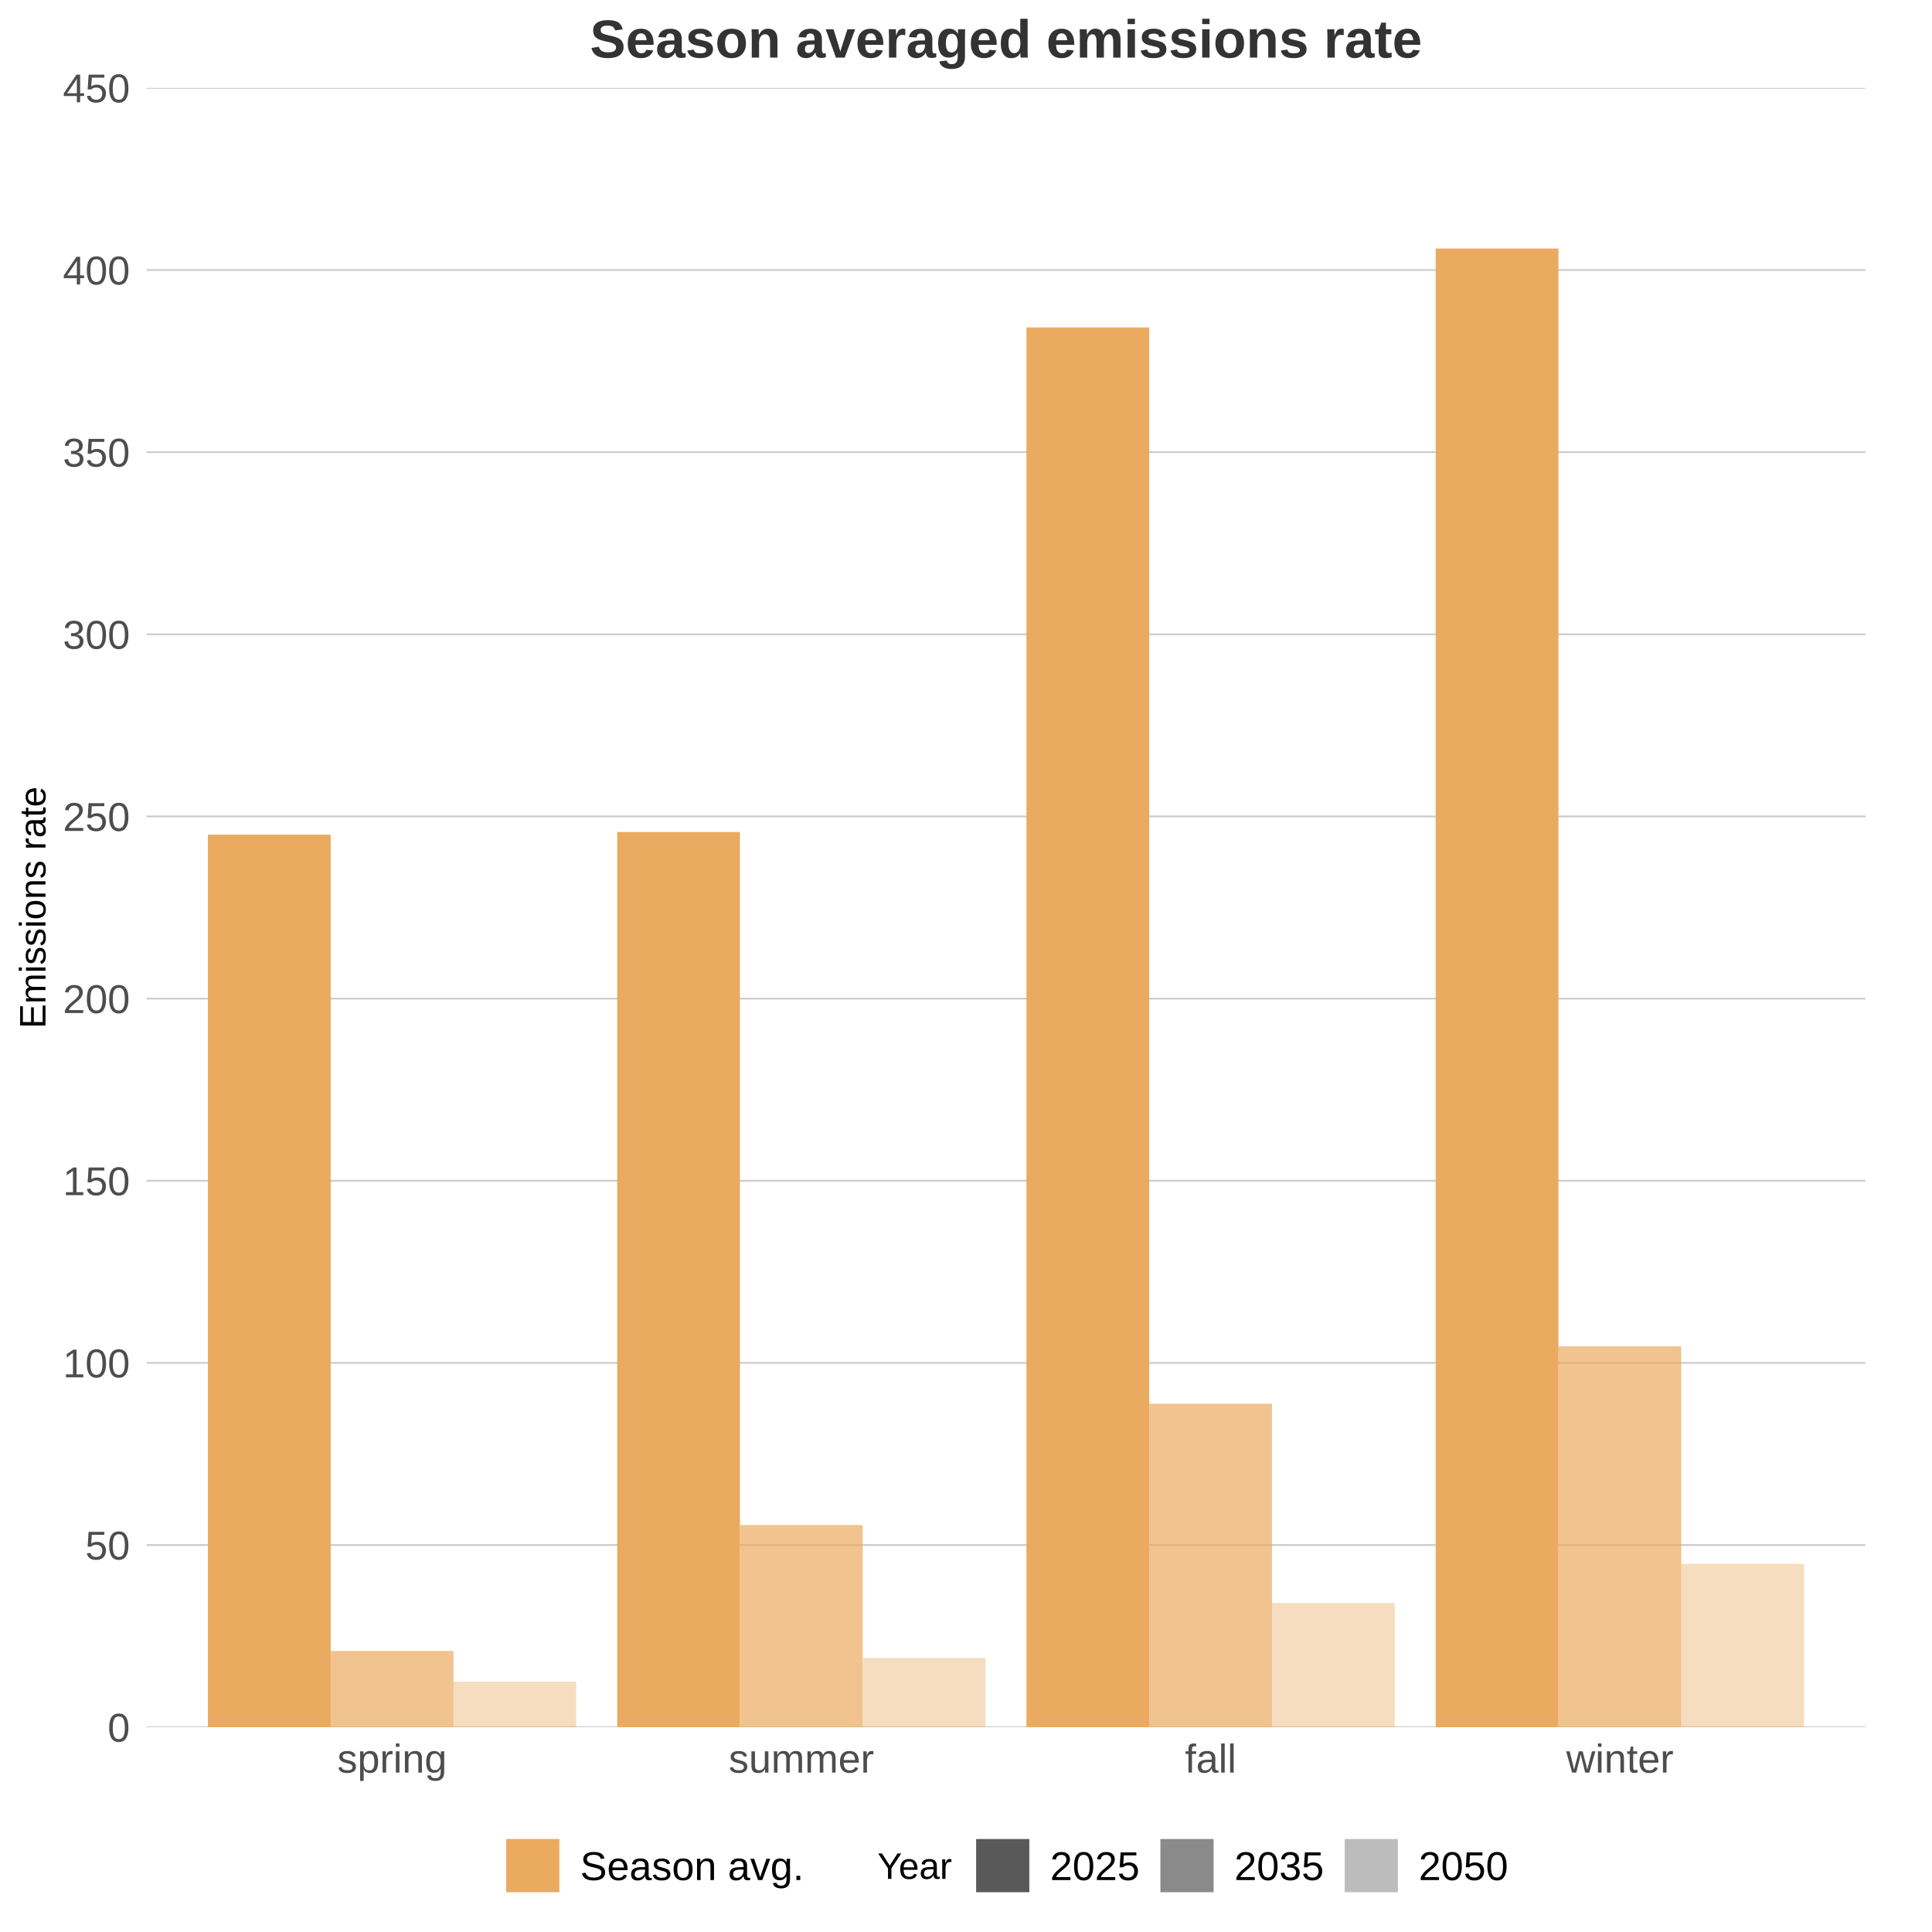
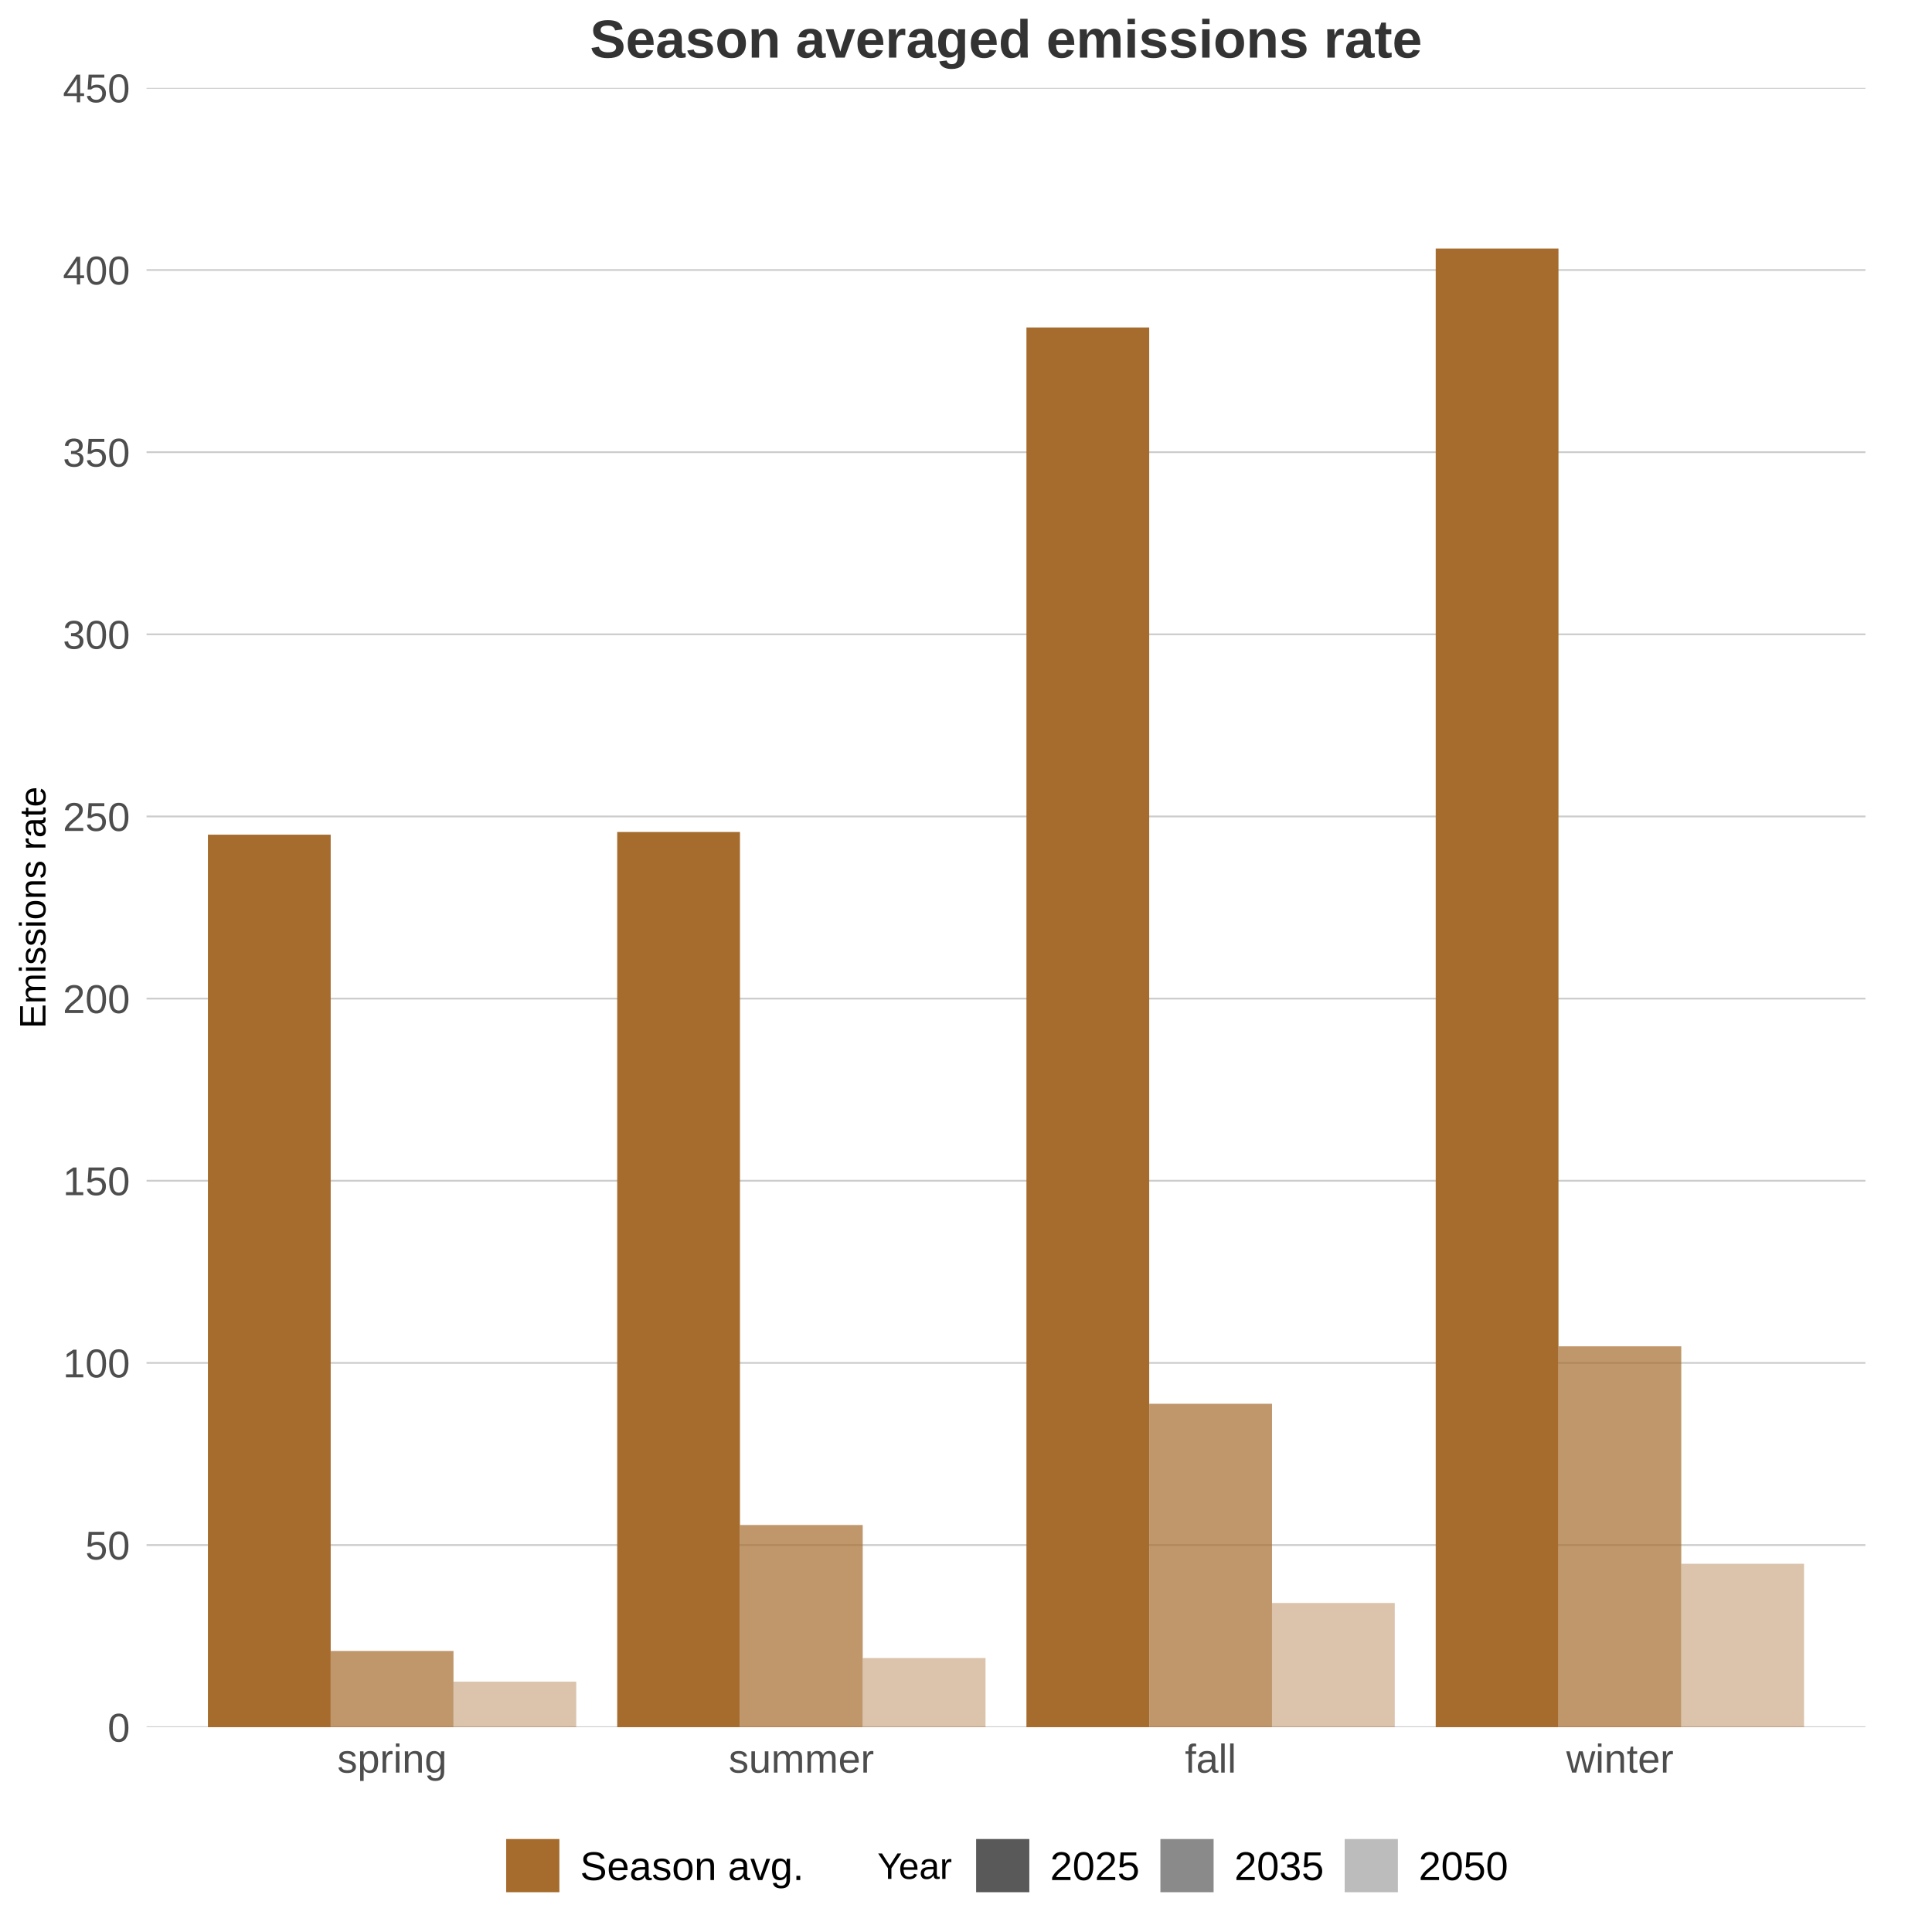
<svg xmlns="http://www.w3.org/2000/svg" class="svglite" width="576.00pt" height="576.00pt" viewBox="0 0 576.00 576.00">
  <defs>
    <style type="text/css">
    .svglite line, .svglite polyline, .svglite polygon, .svglite path, .svglite rect, .svglite circle {
      fill: none;
      stroke: #000000;
      stroke-linecap: round;
      stroke-linejoin: round;
      stroke-miterlimit: 10.00;
    }
    .svglite text {
      white-space: pre;
    }
  </style>
  </defs>
  <rect width="100%" height="100%" style="stroke: none; fill: #FFFFFF;" />
  <defs>
    <clipPath id="cpMC4wMHw1NzYuMDB8MC4wMHw1NzYuMDA=">
      <rect x="0.00" y="0.00" width="576.00" height="576.00" />
    </clipPath>
  </defs>
  <g clip-path="url(#cpMC4wMHw1NzYuMDB8MC4wMHw1NzYuMDA=)">
    <rect x="0.00" y="0.00" width="576.00" height="576.00" style="stroke-width: 1.07; stroke: none; fill: #FFFFFF;" />
  </g>
  <defs>
    <clipPath id="cpNDMuNjl8NTU2LjE2fDI2LjIwfDUxNC45NA==">
      <rect x="43.69" y="26.20" width="512.47" height="488.74" />
    </clipPath>
  </defs>
  <g clip-path="url(#cpNDMuNjl8NTU2LjE2fDI2LjIwfDUxNC45NA==)">
    <polyline points="43.69,514.94 556.16,514.94 " style="stroke-width: 0.53; stroke: #CCCCCC; stroke-linecap: butt;" />
    <polyline points="43.69,460.64 556.16,460.64 " style="stroke-width: 0.53; stroke: #CCCCCC; stroke-linecap: butt;" />
    <polyline points="43.69,406.33 556.16,406.33 " style="stroke-width: 0.53; stroke: #CCCCCC; stroke-linecap: butt;" />
    <polyline points="43.69,352.03 556.16,352.03 " style="stroke-width: 0.53; stroke: #CCCCCC; stroke-linecap: butt;" />
    <polyline points="43.69,297.72 556.16,297.72 " style="stroke-width: 0.53; stroke: #CCCCCC; stroke-linecap: butt;" />
    <polyline points="43.69,243.42 556.16,243.42 " style="stroke-width: 0.53; stroke: #CCCCCC; stroke-linecap: butt;" />
    <polyline points="43.69,189.11 556.16,189.11 " style="stroke-width: 0.53; stroke: #CCCCCC; stroke-linecap: butt;" />
    <polyline points="43.69,134.81 556.16,134.81 " style="stroke-width: 0.53; stroke: #CCCCCC; stroke-linecap: butt;" />
    <polyline points="43.69,80.50 556.16,80.50 " style="stroke-width: 0.53; stroke: #CCCCCC; stroke-linecap: butt;" />
    <polyline points="43.69,26.20 556.16,26.20 " style="stroke-width: 0.53; stroke: #CCCCCC; stroke-linecap: butt;" />
-     <rect x="306.02" y="97.63" width="36.60" height="417.31" style="stroke-width: 1.07; stroke: none; stroke-linecap: butt; stroke-linejoin: miter; fill: #EAAA60;" />
-     <rect x="61.99" y="248.85" width="36.60" height="266.10" style="stroke-width: 1.07; stroke: none; stroke-linecap: butt; stroke-linejoin: miter; fill: #EAAA60;" />
-     <rect x="184.01" y="248.05" width="36.60" height="266.89" style="stroke-width: 1.07; stroke: none; stroke-linecap: butt; stroke-linejoin: miter; fill: #EAAA60;" />
-     <rect x="428.04" y="74.10" width="36.60" height="440.84" style="stroke-width: 1.07; stroke: none; stroke-linecap: butt; stroke-linejoin: miter; fill: #EAAA60;" />
-     <rect x="342.63" y="418.52" width="36.60" height="96.42" style="stroke-width: 1.07; stroke: none; stroke-linecap: butt; stroke-linejoin: miter; fill: #EAAA60; fill-opacity: 0.70;" />
-     <rect x="98.60" y="492.21" width="36.60" height="22.73" style="stroke-width: 1.07; stroke: none; stroke-linecap: butt; stroke-linejoin: miter; fill: #EAAA60; fill-opacity: 0.70;" />
-     <rect x="220.61" y="454.65" width="36.60" height="60.29" style="stroke-width: 1.07; stroke: none; stroke-linecap: butt; stroke-linejoin: miter; fill: #EAAA60; fill-opacity: 0.70;" />
-     <rect x="464.65" y="401.38" width="36.60" height="113.56" style="stroke-width: 1.07; stroke: none; stroke-linecap: butt; stroke-linejoin: miter; fill: #EAAA60; fill-opacity: 0.70;" />
-     <rect x="379.23" y="477.91" width="36.60" height="37.03" style="stroke-width: 1.07; stroke: none; stroke-linecap: butt; stroke-linejoin: miter; fill: #EAAA60; fill-opacity: 0.40;" />
-     <rect x="135.20" y="501.36" width="36.60" height="13.58" style="stroke-width: 1.07; stroke: none; stroke-linecap: butt; stroke-linejoin: miter; fill: #EAAA60; fill-opacity: 0.40;" />
-     <rect x="257.22" y="494.31" width="36.60" height="20.63" style="stroke-width: 1.07; stroke: none; stroke-linecap: butt; stroke-linejoin: miter; fill: #EAAA60; fill-opacity: 0.40;" />
-     <rect x="501.25" y="466.22" width="36.60" height="48.73" style="stroke-width: 1.07; stroke: none; stroke-linecap: butt; stroke-linejoin: miter; fill: #EAAA60; fill-opacity: 0.40;" />
+     <rect x="306.02" y="97.63" width="36.60" height="417.31" style="stroke-width: 1.07; stroke: none; stroke-linecap: butt; stroke-linejoin: miter; fill: #A56C2D;" />
+     <rect x="61.99" y="248.85" width="36.60" height="266.10" style="stroke-width: 1.07; stroke: none; stroke-linecap: butt; stroke-linejoin: miter; fill: #A56C2D;" />
+     <rect x="184.01" y="248.05" width="36.60" height="266.89" style="stroke-width: 1.07; stroke: none; stroke-linecap: butt; stroke-linejoin: miter; fill: #A56C2D;" />
+     <rect x="428.04" y="74.10" width="36.60" height="440.84" style="stroke-width: 1.07; stroke: none; stroke-linecap: butt; stroke-linejoin: miter; fill: #A56C2D;" />
+     <rect x="342.63" y="418.52" width="36.60" height="96.42" style="stroke-width: 1.07; stroke: none; stroke-linecap: butt; stroke-linejoin: miter; fill: #A56C2D; fill-opacity: 0.70;" />
+     <rect x="98.60" y="492.21" width="36.60" height="22.73" style="stroke-width: 1.07; stroke: none; stroke-linecap: butt; stroke-linejoin: miter; fill: #A56C2D; fill-opacity: 0.70;" />
+     <rect x="220.61" y="454.65" width="36.60" height="60.29" style="stroke-width: 1.07; stroke: none; stroke-linecap: butt; stroke-linejoin: miter; fill: #A56C2D; fill-opacity: 0.70;" />
+     <rect x="464.65" y="401.38" width="36.60" height="113.56" style="stroke-width: 1.07; stroke: none; stroke-linecap: butt; stroke-linejoin: miter; fill: #A56C2D; fill-opacity: 0.70;" />
+     <rect x="379.23" y="477.91" width="36.60" height="37.03" style="stroke-width: 1.07; stroke: none; stroke-linecap: butt; stroke-linejoin: miter; fill: #A56C2D; fill-opacity: 0.40;" />
+     <rect x="135.20" y="501.36" width="36.60" height="13.58" style="stroke-width: 1.07; stroke: none; stroke-linecap: butt; stroke-linejoin: miter; fill: #A56C2D; fill-opacity: 0.40;" />
+     <rect x="257.22" y="494.31" width="36.60" height="20.63" style="stroke-width: 1.07; stroke: none; stroke-linecap: butt; stroke-linejoin: miter; fill: #A56C2D; fill-opacity: 0.40;" />
+     <rect x="501.25" y="466.22" width="36.60" height="48.73" style="stroke-width: 1.07; stroke: none; stroke-linecap: butt; stroke-linejoin: miter; fill: #A56C2D; fill-opacity: 0.40;" />
  </g>
  <g clip-path="url(#cpMC4wMHw1NzYuMDB8MC4wMHw1NzYuMDA=)">
    <text x="38.76" y="519.25" text-anchor="end" style="font-size: 12.00px;fill: #4D4D4D; font-family: &quot;Arial&quot;;" textLength="6.67px" lengthAdjust="spacingAndGlyphs">0</text>
    <text x="38.76" y="464.94" text-anchor="end" style="font-size: 12.00px;fill: #4D4D4D; font-family: &quot;Arial&quot;;" textLength="13.35px" lengthAdjust="spacingAndGlyphs">50</text>
    <text x="38.76" y="410.64" text-anchor="end" style="font-size: 12.00px;fill: #4D4D4D; font-family: &quot;Arial&quot;;" textLength="20.02px" lengthAdjust="spacingAndGlyphs">100</text>
    <text x="38.76" y="356.33" text-anchor="end" style="font-size: 12.00px;fill: #4D4D4D; font-family: &quot;Arial&quot;;" textLength="20.02px" lengthAdjust="spacingAndGlyphs">150</text>
    <text x="38.76" y="302.03" text-anchor="end" style="font-size: 12.00px;fill: #4D4D4D; font-family: &quot;Arial&quot;;" textLength="20.02px" lengthAdjust="spacingAndGlyphs">200</text>
    <text x="38.76" y="247.72" text-anchor="end" style="font-size: 12.00px;fill: #4D4D4D; font-family: &quot;Arial&quot;;" textLength="20.02px" lengthAdjust="spacingAndGlyphs">250</text>
    <text x="38.76" y="193.42" text-anchor="end" style="font-size: 12.00px;fill: #4D4D4D; font-family: &quot;Arial&quot;;" textLength="20.02px" lengthAdjust="spacingAndGlyphs">300</text>
    <text x="38.76" y="139.11" text-anchor="end" style="font-size: 12.00px;fill: #4D4D4D; font-family: &quot;Arial&quot;;" textLength="20.02px" lengthAdjust="spacingAndGlyphs">350</text>
    <text x="38.76" y="84.81" text-anchor="end" style="font-size: 12.00px;fill: #4D4D4D; font-family: &quot;Arial&quot;;" textLength="20.02px" lengthAdjust="spacingAndGlyphs">400</text>
    <text x="38.76" y="30.50" text-anchor="end" style="font-size: 12.00px;fill: #4D4D4D; font-family: &quot;Arial&quot;;" textLength="20.02px" lengthAdjust="spacingAndGlyphs">450</text>
    <text x="116.90" y="528.48" text-anchor="middle" style="font-size: 12.00px;fill: #4D4D4D; font-family: &quot;Arial&quot;;" textLength="32.68px" lengthAdjust="spacingAndGlyphs">spring</text>
    <text x="238.91" y="528.48" text-anchor="middle" style="font-size: 12.00px;fill: #4D4D4D; font-family: &quot;Arial&quot;;" textLength="43.33px" lengthAdjust="spacingAndGlyphs">summer</text>
    <text x="360.93" y="528.48" text-anchor="middle" style="font-size: 12.00px;fill: #4D4D4D; font-family: &quot;Arial&quot;;" textLength="15.34px" lengthAdjust="spacingAndGlyphs">fall</text>
    <text x="482.95" y="528.48" text-anchor="middle" style="font-size: 12.00px;fill: #4D4D4D; font-family: &quot;Arial&quot;;" textLength="32.01px" lengthAdjust="spacingAndGlyphs">winter</text>
    <text transform="translate(13.56,270.57) rotate(-90)" text-anchor="middle" style="font-size: 11.00px; font-family: &quot;Arial&quot;;" textLength="72.14px" lengthAdjust="spacingAndGlyphs">Emissions rate</text>
-     <rect x="150.91" y="548.28" width="15.86" height="15.86" style="stroke-width: 1.07; stroke: none; stroke-linecap: butt; stroke-linejoin: miter; fill: #EAAA60;" />
+     <rect x="150.91" y="548.28" width="15.86" height="15.86" style="stroke-width: 1.07; stroke: none; stroke-linecap: butt; stroke-linejoin: miter; fill: #A56C2D;" />
    <text x="172.96" y="560.52" style="font-size: 12.00px; font-family: &quot;Arial&quot;;" textLength="66.72px" lengthAdjust="spacingAndGlyphs">Season avg.</text>
    <text x="261.59" y="560.16" style="font-size: 11.00px; font-family: &quot;Arial&quot;;" textLength="23.24px" lengthAdjust="spacingAndGlyphs">Year</text>
    <rect x="291.02" y="548.28" width="15.86" height="15.86" style="stroke-width: 1.07; stroke: none; stroke-linecap: butt; stroke-linejoin: miter; fill: #595959;" />
    <rect x="345.96" y="548.28" width="15.86" height="15.86" style="stroke-width: 1.07; stroke: none; stroke-linecap: butt; stroke-linejoin: miter; fill: #595959; fill-opacity: 0.70;" />
    <rect x="400.90" y="548.28" width="15.86" height="15.86" style="stroke-width: 1.07; stroke: none; stroke-linecap: butt; stroke-linejoin: miter; fill: #595959; fill-opacity: 0.40;" />
    <text x="313.07" y="560.52" style="font-size: 12.00px; font-family: &quot;Arial&quot;;" textLength="26.70px" lengthAdjust="spacingAndGlyphs">2025</text>
    <text x="368.01" y="560.52" style="font-size: 12.00px; font-family: &quot;Arial&quot;;" textLength="26.70px" lengthAdjust="spacingAndGlyphs">2035</text>
    <text x="422.95" y="560.52" style="font-size: 12.00px; font-family: &quot;Arial&quot;;" textLength="26.70px" lengthAdjust="spacingAndGlyphs">2050</text>
    <text x="299.92" y="17.18" text-anchor="middle" style="font-size: 16.00px; font-weight: bold;fill: #333333; font-family: &quot;Arial&quot;;" textLength="248.10px" lengthAdjust="spacingAndGlyphs">Season averaged emissions rate</text>
  </g>
</svg>
